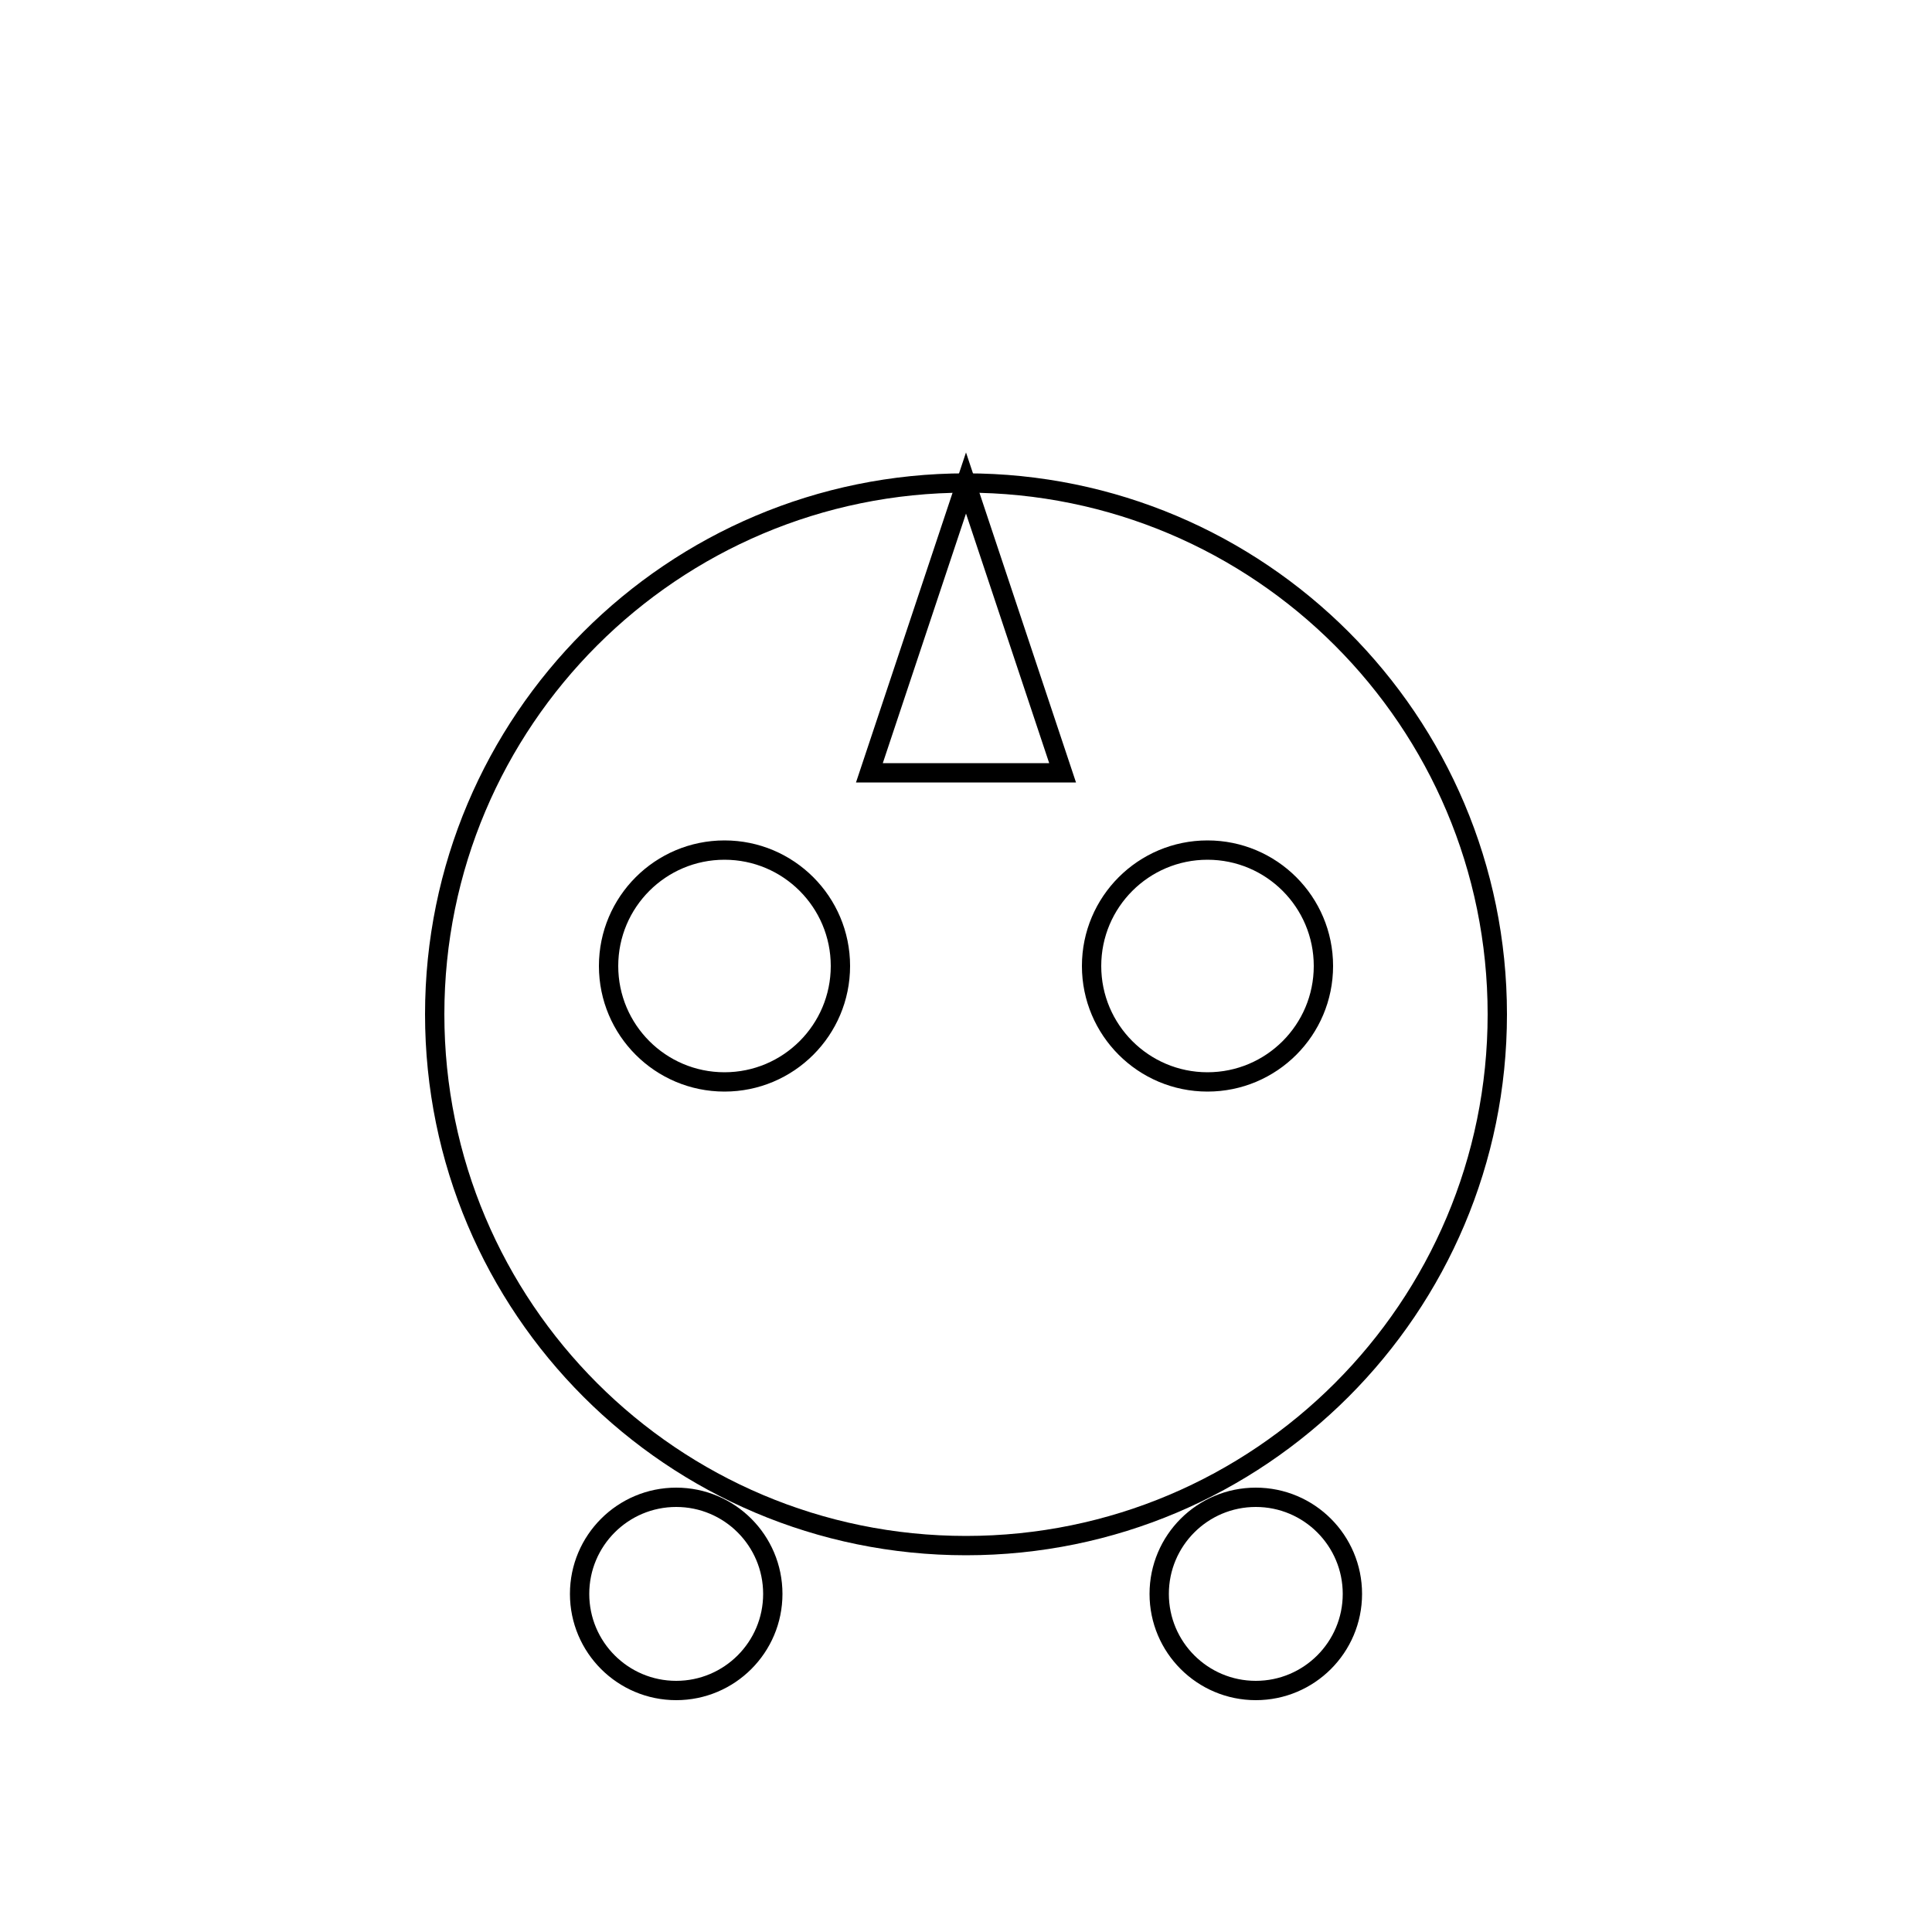
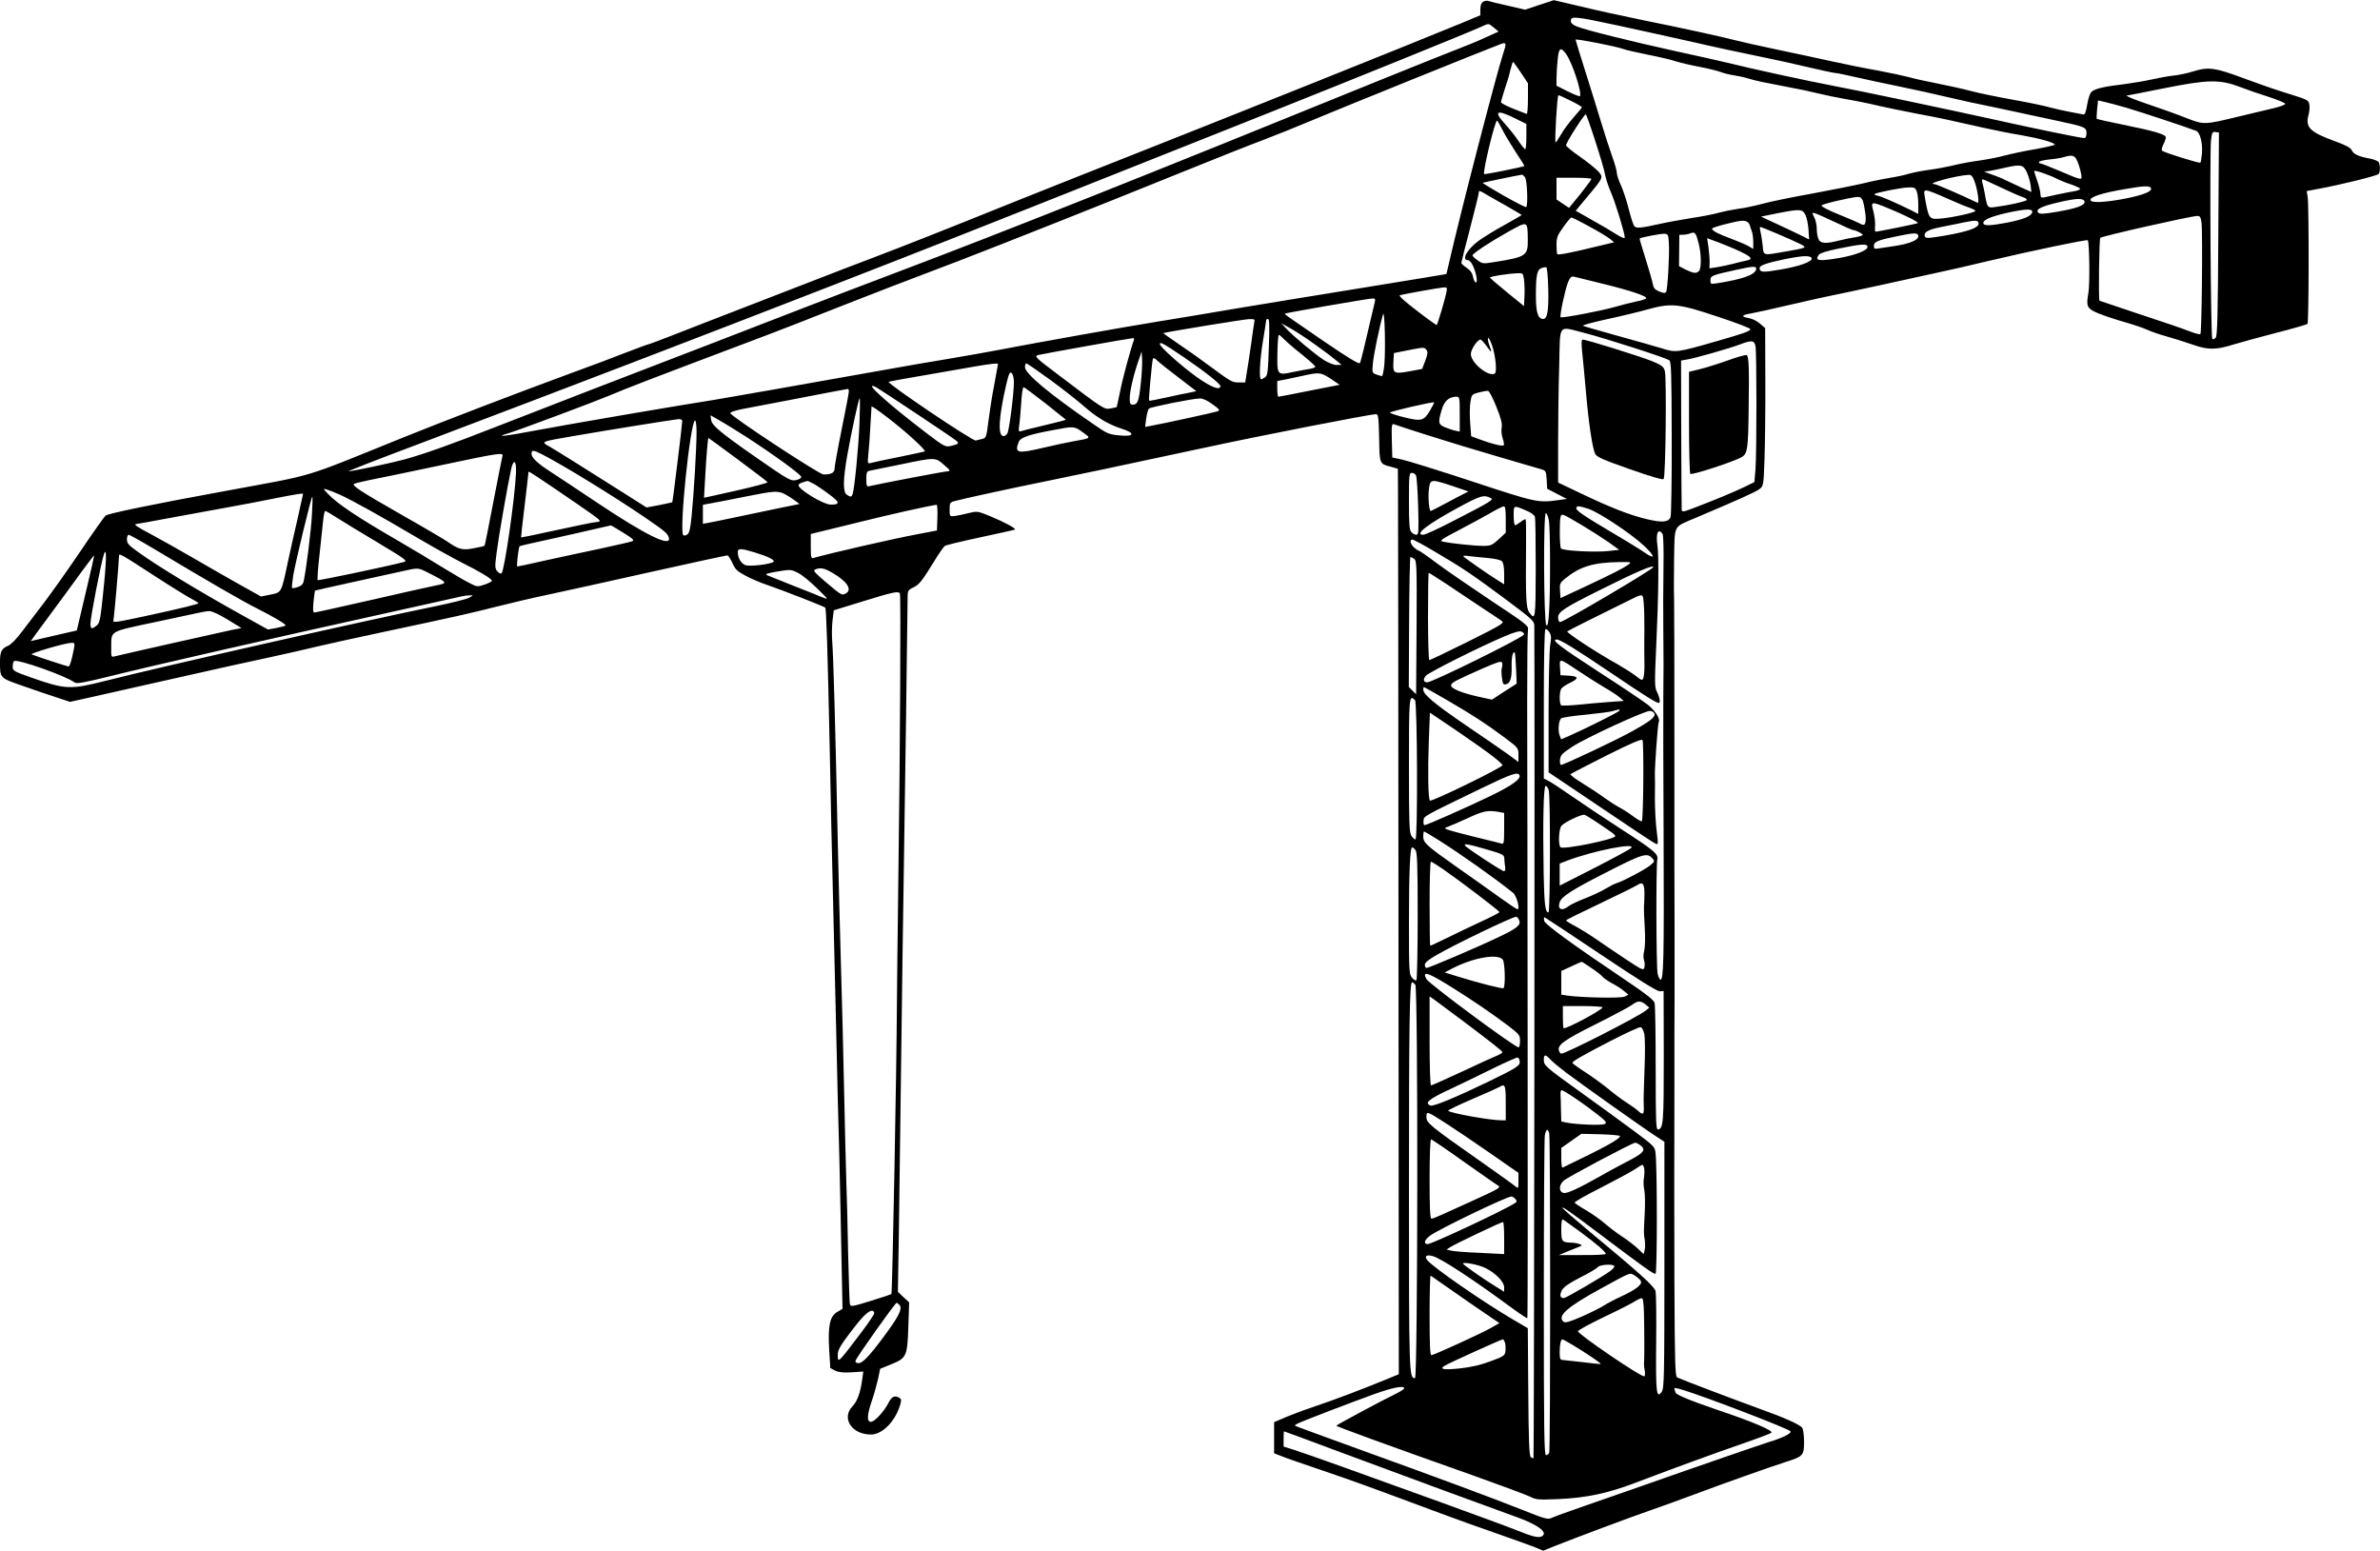
- <svg xmlns="http://www.w3.org/2000/svg" viewBox="0 0 200 200">
-   <circle cx="100" cy="105" r="55" fill="none" stroke="black" stroke-width="2" />
-   <polygon points="100,50 110,80 90,80" fill="none" stroke="black" stroke-width="2" />
-   <circle cx="75" cy="100" r="12" fill="none" stroke="black" stroke-width="2" />
-   <circle cx="125" cy="100" r="12" fill="none" stroke="black" stroke-width="2" />
-   <circle cx="70" cy="165" r="10" fill="none" stroke="black" stroke-width="2" />
-   <circle cx="130" cy="165" r="10" fill="none" stroke="black" stroke-width="2" />
+ <svg xmlns="http://www.w3.org/2000/svg" version="1.0" width="1500pt" height="977pt" viewBox="0 0 1500 977" preserveAspectRatio="xMidYMid meet">
+   <g transform="translate(0,977) scale(0.1,-0.1)" fill="#000000" stroke="none">
+     <path d="M9348 9759 c-12 -7 -18 -22 -18 -48 l0 -37 -112 -47 c-367 -151 -1457 -587 -2103 -842 -220 -87 -551 -218 -735 -292 -444 -179 -680 -272 -880 -348 -91 -34 -264 -101 -385 -148 -121 -47 -332 -129 -470 -182 -137 -53 -318 -123 -401 -156 -83 -32 -154 -59 -158 -59 -4 0 -66 -23 -139 -51 -73 -29 -233 -89 -357 -134 -332 -122 -781 -294 -1049 -402 -658 -266 -532 -228 -1126 -338 -455 -83 -733 -141 -749 -154 -9 -7 -82 -110 -162 -229 -81 -120 -184 -264 -228 -322 -44 -58 -106 -139 -138 -181 -34 -46 -70 -82 -88 -89 -39 -16 -50 -37 -50 -98 0 -107 -4 -103 148 -156 76 -27 172 -59 215 -73 l78 -26 162 36 c89 20 333 75 542 122 209 47 463 104 565 125 102 22 232 52 290 66 58 14 240 54 405 89 497 106 533 114 720 161 99 25 252 61 340 79 88 19 373 81 634 140 260 58 478 105 485 105 6 0 20 -22 32 -48 18 -40 30 -52 83 -80 34 -19 99 -46 144 -61 98 -34 349 -132 358 -140 7 -7 15 -261 29 -921 4 -234 13 -623 19 -865 6 -242 15 -636 21 -875 5 -239 14 -601 20 -805 5 -203 11 -501 14 -662 l6 -291 -34 -20 c-46 -27 -59 -87 -50 -239 l7 -114 30 -16 c23 -11 50 -14 105 -11 l73 5 -7 -51 c-11 -81 -31 -137 -61 -168 -72 -75 -5 -178 116 -178 71 0 151 80 183 183 10 32 9 40 -3 48 -29 18 -49 9 -69 -31 -28 -55 -88 -120 -111 -120 -27 0 -25 43 6 133 14 40 31 102 39 137 l13 64 73 30 c94 38 99 50 105 243 l5 146 -36 33 -35 33 6 368 c3 203 10 708 15 1123 5 415 12 901 15 1080 7 426 25 1712 25 1789 0 60 0 61 38 80 38 19 51 36 151 198 18 28 38 56 45 62 6 6 108 30 225 55 117 25 215 47 218 49 7 7 -67 47 -154 83 -83 34 -83 34 -141 20 -31 -8 -70 -16 -87 -18 -29 -3 -30 -2 -30 41 0 41 2 45 30 53 54 15 386 87 590 128 182 37 416 86 970 205 369 80 1061 215 1097 215 15 0 17 -18 20 -150 3 -167 1 -162 76 -182 l42 -12 1 -146 c1 -80 2 -1363 3 -2852 l2 -2708 -73 -30 c-139 -58 -348 -137 -443 -168 -52 -17 -134 -47 -183 -67 l-87 -37 0 -98 0 -98 43 -17 c23 -10 139 -50 257 -90 201 -68 307 -107 750 -272 96 -36 258 -94 360 -129 102 -36 208 -74 236 -85 l50 -21 80 32 c123 49 467 178 589 220 61 21 191 68 290 105 209 78 459 166 563 200 117 37 122 42 122 128 0 43 -5 80 -12 90 -17 21 -110 63 -273 121 -157 57 -494 185 -515 196 -12 7 -15 90 -17 602 -1 326 -1 604 -1 618 0 14 1 266 1 560 0 294 0 567 1 605 0 39 0 230 0 425 -1 195 -1 373 -1 395 0 22 0 400 0 840 0 440 -1 829 -2 865 -2 36 -1 149 0 252 5 218 -9 193 139 256 271 115 376 162 399 180 25 19 26 21 32 193 3 96 6 319 5 497 l-1 324 -33 29 c-18 16 -49 31 -72 35 -49 8 -44 19 12 28 24 4 138 29 253 56 116 27 237 54 270 60 33 6 170 36 305 65 135 30 299 66 365 80 66 14 203 45 305 70 276 65 621 137 628 131 11 -11 14 -280 4 -333 -15 -84 -9 -97 61 -127 34 -14 108 -39 165 -55 56 -16 121 -38 145 -49 23 -11 78 -30 122 -42 44 -12 118 -36 165 -52 97 -34 145 -34 260 2 36 11 153 43 260 71 107 27 199 54 203 58 9 9 10 745 1 801 l-6 36 69 13 c139 25 378 84 385 95 10 15 10 58 -1 75 -5 7 -30 17 -57 22 -69 13 -100 27 -112 52 -7 16 -37 32 -103 56 -162 59 -191 88 -169 169 6 23 8 52 4 66 -6 27 -8 27 -164 76 -58 18 -170 57 -250 87 -176 66 -221 73 -314 44 -38 -12 -94 -24 -125 -27 -31 -3 -92 -14 -136 -24 -44 -10 -122 -23 -174 -30 -120 -14 -181 -27 -205 -45 -13 -10 -23 -37 -31 -82 -8 -50 -15 -67 -26 -64 -8 2 -45 9 -84 16 -38 7 -95 20 -125 28 -30 9 -134 31 -230 48 -96 17 -218 42 -270 56 -52 14 -149 35 -215 48 -66 13 -145 30 -175 39 -30 8 -117 27 -192 41 -76 13 -209 40 -295 59 -87 19 -244 53 -350 75 -106 22 -220 48 -255 57 -88 23 -335 77 -588 128 -118 24 -292 62 -386 85 l-171 40 -91 -30 -90 -30 -108 25 c-60 13 -116 27 -124 30 -8 3 -23 1 -32 -5z m850 -150 c130 -28 343 -75 472 -104 129 -30 316 -70 415 -90 99 -20 244 -52 322 -71 78 -18 150 -34 160 -34 10 0 68 -12 128 -26 61 -14 187 -41 280 -60 94 -19 224 -48 290 -64 66 -15 136 -31 155 -35 33 -6 206 -43 545 -116 178 -38 185 -41 185 -79 0 -20 -5 -30 -15 -30 -19 0 -305 58 -555 114 -300 66 -863 185 -1030 216 -157 30 -504 105 -665 145 -55 13 -206 47 -335 75 -269 59 -562 132 -614 154 -25 10 -36 21 -36 35 0 31 28 28 298 -30z m-783 -13 l30 -25 -80 -36 c-44 -21 -125 -54 -180 -75 -55 -21 -257 -102 -450 -180 -1540 -626 -2397 -967 -3080 -1225 -209 -79 -486 -185 -615 -235 -129 -50 -368 -142 -530 -205 -498 -191 -1122 -432 -1390 -537 -281 -110 -441 -167 -570 -203 -84 -23 -330 -75 -353 -75 -7 1 202 82 463 180 992 376 1687 642 2575 987 584 227 892 348 1935 763 217 86 600 239 850 338 507 202 1241 499 1310 531 56 25 49 26 85 -3z m817 -135 c16 -6 85 -22 155 -36 71 -14 148 -32 173 -41 25 -8 92 -24 150 -35 57 -11 118 -26 135 -33 17 -7 53 -16 80 -20 28 -4 70 -13 95 -21 49 -15 99 -25 256 -55 56 -10 137 -27 180 -38 44 -11 122 -27 174 -36 52 -9 122 -22 155 -30 59 -15 248 -54 394 -81 41 -8 113 -23 160 -34 47 -11 120 -27 161 -36 41 -9 93 -20 115 -24 22 -5 83 -16 135 -25 103 -18 200 -45 200 -57 0 -4 -55 -17 -122 -29 -68 -11 -154 -30 -193 -40 -38 -11 -108 -24 -155 -31 -47 -6 -119 -19 -160 -29 -41 -10 -113 -24 -160 -30 -47 -6 -105 -18 -130 -25 -25 -8 -76 -19 -115 -25 -38 -6 -115 -21 -170 -35 -55 -13 -201 -42 -325 -65 -123 -22 -265 -51 -315 -65 -49 -13 -115 -27 -145 -30 -30 -4 -86 -15 -125 -25 -38 -11 -119 -26 -180 -35 -60 -10 -146 -25 -190 -35 -123 -28 -152 -30 -165 -15 -6 8 -22 56 -35 108 -13 52 -35 119 -49 149 -14 30 -26 66 -26 79 0 13 -14 62 -31 109 -17 47 -47 141 -68 210 -21 69 -65 212 -99 319 -34 107 -62 197 -62 201 0 8 260 -43 302 -59z m-758 -28 c-42 -126 -276 -1030 -341 -1318 -9 -38 -17 -71 -17 -72 -1 -1 -242 -40 -536 -88 -294 -47 -654 -107 -800 -131 -146 -25 -362 -61 -480 -80 -217 -35 -765 -133 -1005 -179 -71 -14 -211 -38 -310 -55 -99 -16 -319 -54 -490 -85 -409 -73 -926 -164 -995 -175 -194 -30 -885 -148 -1088 -186 -234 -44 -301 -52 -210 -25 64 19 540 197 638 238 128 54 222 90 985 378 77 29 237 91 355 138 118 47 312 122 430 168 118 45 312 119 430 164 273 105 914 359 1407 559 210 85 444 178 520 206 76 29 208 82 293 118 205 86 1116 454 1200 485 34 12 36 5 14 -60z m396 -3 c41 -57 103 -250 87 -266 -3 -3 -37 11 -76 30 l-71 36 0 48 c0 26 3 77 7 115 7 76 19 84 53 37z m-285 -117 l45 -68 0 -98 c0 -54 -4 -97 -8 -95 -5 2 -43 17 -85 33 -42 17 -77 35 -77 41 0 6 11 42 23 80 13 38 30 93 36 122 7 28 15 52 17 52 2 0 24 -30 49 -67z m4530 -90 c44 -17 127 -46 185 -64 58 -19 104 -38 103 -44 -1 -5 -32 -17 -70 -26 -37 -9 -135 -32 -218 -52 -227 -55 -224 -54 -340 -9 -55 22 -165 61 -245 88 -80 27 -136 50 -125 52 11 1 119 23 240 47 271 54 346 55 470 8z m-4215 -88 c39 -19 70 -38 70 -41 0 -3 -23 -31 -51 -62 -28 -32 -65 -81 -81 -110 -17 -29 -32 -51 -34 -50 -7 8 10 298 18 298 5 0 40 -16 78 -35z m3505 -45 c85 -25 382 -123 437 -145 24 -9 41 -78 36 -142 -3 -29 -7 -55 -10 -58 -6 -6 -229 64 -241 75 -5 4 -2 21 7 38 9 17 16 38 16 46 0 19 -66 39 -273 81 -86 17 -159 34 -162 36 -2 3 -1 30 2 60 l6 56 41 -9 c22 -5 86 -22 141 -38z m-3856 -66 l71 -35 0 -80 c0 -43 -3 -79 -7 -79 -5 0 -24 24 -43 52 -19 29 -56 75 -82 104 -78 84 -57 97 61 38z m505 -142 c30 -92 58 -187 62 -212 4 -24 20 -72 34 -105 27 -58 90 -264 90 -291 0 -9 -18 -2 -52 19 -29 19 -99 60 -155 91 l-102 58 74 89 c100 119 100 121 71 156 -14 16 -65 58 -115 93 -50 35 -91 68 -91 74 0 18 114 196 125 196 2 0 29 -75 59 -168z m-585 70 c16 -32 55 -96 85 -142 31 -46 55 -85 53 -86 -6 -6 -249 -55 -253 -51 -11 10 68 337 81 337 3 0 18 -26 34 -58z m4512 -657 c-3 -522 -6 -643 -17 -654 -7 -8 -17 -11 -21 -7 -10 9 -17 1180 -8 1254 6 47 9 53 28 50 l22 -3 -4 -640z m-888 458 c9 -21 19 -55 23 -77 8 -46 13 -46 -143 20 -57 24 -107 44 -113 44 -5 0 -10 4 -10 9 0 5 29 12 65 16 35 3 77 10 92 15 55 16 69 12 86 -27z m-319 -68 c10 -22 21 -59 24 -83 l5 -42 -69 31 c-38 17 -81 37 -97 45 -15 9 -51 23 -80 33 l-52 19 40 6 c22 4 67 13 100 21 91 20 107 17 129 -30z m191 -42 c22 -11 64 -28 93 -37 28 -10 52 -22 52 -26 0 -5 -17 -12 -37 -15 -21 -3 -69 -13 -108 -21 -38 -8 -78 -17 -87 -19 -14 -2 -18 4 -18 23 -1 15 -9 52 -20 82 -11 30 -19 58 -20 62 0 9 93 -23 145 -49z m-3354 10 c14 -16 20 -176 8 -188 -3 -3 -67 30 -142 72 -74 43 -134 79 -133 81 3 2 224 48 247 51 4 1 13 -6 20 -16z m2832 -22 c19 -47 34 -145 21 -139 -100 48 -261 118 -273 118 -60 0 133 53 215 58 17 2 26 -8 37 -37z m-2413 11 c0 -4 -32 -47 -70 -95 l-71 -87 -39 26 -40 27 0 68 0 69 110 0 c61 0 110 -3 110 -8z m2575 -51 c55 -26 117 -54 138 -61 23 -7 35 -16 30 -21 -9 -9 -110 -32 -194 -43 -53 -8 -54 -6 -69 79 -5 28 -12 60 -16 73 -3 12 -3 22 2 22 4 0 53 -22 109 -49z m952 -8 c7 -19 -47 -41 -155 -63 -131 -26 -227 -31 -227 -10 0 20 74 44 215 68 126 22 161 23 167 5z m-1477 -19 c6 -14 10 -52 10 -84 l0 -58 -47 24 c-92 45 -178 83 -206 90 -15 3 -26 8 -23 11 9 9 171 41 214 42 37 1 44 -2 52 -25z m-2592 -88 c56 -32 102 -59 102 -61 0 -2 -50 -30 -110 -64 -61 -33 -134 -79 -163 -100 -74 -56 -108 -121 -63 -121 7 0 20 -15 29 -34 21 -46 32 -106 19 -106 -6 0 -14 15 -18 34 -4 24 -16 42 -40 58 -19 13 -34 27 -34 31 0 5 25 103 55 218 30 115 55 216 55 225 0 14 4 14 33 -3 17 -11 78 -45 135 -77z m2780 45 c59 -26 124 -54 145 -60 20 -7 37 -16 37 -20 0 -10 -144 -42 -216 -48 -73 -7 -77 -3 -98 107 -12 66 -12 70 6 70 10 0 67 -22 126 -49z m-527 -17 c5 -15 12 -53 16 -84 6 -63 -3 -79 -36 -58 -11 6 -70 32 -133 57 -62 25 -111 50 -108 56 5 10 182 51 228 54 16 1 25 -7 33 -25z m1397 -5 c4 -23 -52 -43 -176 -64 -77 -13 -106 -15 -115 -6 -21 21 16 40 123 65 119 28 163 29 168 5z m-1231 -44 c106 -44 187 -85 180 -91 -4 -4 -251 -54 -267 -54 -3 0 -4 17 -2 38 1 20 -3 61 -11 90 -17 64 -16 65 100 17z m-528 -40 c8 -16 17 -58 19 -92 l4 -62 -48 24 c-27 13 -95 46 -152 72 l-103 48 108 22 c138 27 154 26 172 -12z m1429 18 c-5 -25 -50 -44 -153 -65 -115 -22 -155 -23 -155 -2 0 20 55 42 160 65 114 24 152 24 148 2z m-1240 -64 c56 -27 107 -49 112 -49 15 0 60 -23 60 -30 0 -4 -21 -11 -47 -15 -27 -4 -73 -13 -103 -21 -85 -22 -119 -19 -130 12 -6 14 -10 43 -10 65 0 22 -7 54 -16 70 -15 30 -15 31 8 24 13 -4 69 -29 126 -56z m2307 -1 c8 -58 2 -695 -7 -703 -4 -4 -35 4 -70 18 -35 14 -175 62 -313 107 -137 46 -251 84 -253 85 -7 6 -2 389 5 396 11 11 560 135 610 138 18 1 23 -6 28 -41z m-3861 -24 c57 -30 115 -66 131 -78 l28 -23 -109 -26 c-154 -38 -242 -55 -249 -49 -3 3 -5 29 -5 59 0 46 5 60 43 112 23 33 46 60 50 60 5 1 55 -24 111 -55z m1004 24 c6 -7 11 -17 12 -23 1 -5 6 -20 11 -33 5 -13 9 -43 9 -67 l0 -44 -32 19 c-18 10 -67 31 -108 46 -75 27 -120 50 -120 63 0 9 155 49 191 50 15 1 31 -5 37 -11z m1452 -7 c0 -27 -66 -50 -214 -76 -114 -19 -126 -19 -126 3 0 24 31 38 127 56 43 9 98 19 123 25 73 15 90 13 90 -8z m-2841 -103 c1 -100 -11 -108 -215 -140 -67 -11 -72 -10 -102 12 -18 13 -32 27 -32 30 0 12 112 86 225 149 127 70 122 72 124 -51z m1575 38 c56 -24 119 -52 141 -63 46 -24 45 -24 -85 -47 -155 -27 -144 -30 -151 39 -4 33 -10 72 -14 88 -4 15 -4 27 0 27 3 0 52 -20 109 -44z m-499 -57 c18 -66 19 -161 3 -177 -17 -17 -35 -15 -84 9 l-42 22 1 98 1 99 25 1 c14 0 35 4 46 9 27 11 34 2 50 -61z m-187 1 c5 -74 -8 -294 -17 -309 -6 -10 -16 -9 -43 2 -29 12 -37 22 -42 51 -4 21 -25 92 -46 159 -21 67 -38 123 -36 124 7 7 134 31 156 30 23 -2 25 -6 28 -57z m1572 41 c0 -24 -55 -47 -147 -61 -37 -5 -83 -12 -100 -15 -28 -5 -33 -3 -33 15 0 26 23 36 135 59 122 26 145 26 145 2z m-1122 -96 c75 -36 83 -49 35 -58 -16 -3 -53 -12 -83 -20 -30 -8 -75 -17 -100 -21 l-46 -7 1 43 c0 24 -4 66 -8 95 l-8 52 68 -25 c37 -14 101 -40 141 -59z m802 29 c0 -22 -73 -51 -174 -69 -133 -23 -161 -19 -133 19 8 11 52 25 127 40 142 29 180 32 180 10z m-352 -72 c6 -20 -77 -51 -199 -71 -111 -19 -128 -18 -129 11 0 15 48 32 155 54 119 24 166 26 173 6z m-1660 -194 c3 -138 -6 -188 -32 -188 -33 0 -46 41 -46 146 0 128 7 163 34 174 12 5 26 7 31 6 6 -2 11 -59 13 -138z m1310 125 c-7 -35 -83 -62 -245 -88 -41 -6 -43 -6 -43 19 0 28 9 32 160 65 113 25 132 25 128 4z m-1463 -65 c3 -24 5 -71 3 -105 l-3 -62 -107 87 c-59 48 -107 90 -108 93 0 7 116 25 172 27 36 2 37 1 43 -40z m500 -27 c175 -43 278 -78 270 -91 -3 -5 -31 -14 -63 -20 -31 -7 -93 -22 -137 -35 -92 -26 -332 -71 -339 -64 -8 7 29 178 47 222 14 31 20 37 39 33 13 -3 95 -23 183 -45z m-990 -58 c-7 -36 -54 -195 -60 -201 -2 -2 -58 38 -125 90 -69 52 -116 94 -108 97 20 7 250 48 277 50 22 1 23 -2 16 -36z m-450 -55 c-69 -296 -88 -375 -94 -386 -5 -9 -73 32 -237 144 -264 181 -238 163 -233 168 5 5 515 93 547 95 18 1 21 -3 17 -21z m2165 -95 c113 -37 204 -72 202 -78 -4 -13 -42 -26 -212 -75 -254 -73 -258 -73 -347 -45 -43 13 -170 49 -282 80 -112 31 -209 59 -214 62 -6 4 59 21 144 40 85 18 201 46 259 62 154 43 196 39 450 -46z m-2105 -300 c-4 -40 -11 -73 -15 -73 -5 0 -21 5 -36 10 -26 10 -27 12 -21 73 5 55 43 237 64 307 10 33 16 -222 8 -317z m-820 265 c-2 -13 -12 -75 -20 -138 -9 -63 -21 -143 -27 -177 l-10 -63 -40 0 c-43 0 -48 3 -193 110 -49 37 -134 97 -188 133 -54 37 -97 67 -95 68 43 11 514 88 541 88 34 1 37 -1 32 -21z m92 -155 c-5 -154 -8 -179 -23 -190 -10 -7 -21 -13 -26 -13 -14 0 -8 122 12 243 11 65 20 123 20 128 0 5 5 9 12 9 8 0 10 -47 5 -177z m291 16 c54 -38 113 -83 132 -99 l35 -29 -31 -1 c-17 0 -51 13 -80 31 -56 36 -194 151 -239 200 l-30 32 58 -32 c32 -18 102 -63 155 -102z m1705 71 c124 -32 502 -153 527 -170 13 -8 15 -74 16 -487 1 -263 -3 -488 -7 -500 -12 -34 -51 -38 -148 -15 -108 25 -232 74 -418 163 l-143 68 0 253 c0 139 3 358 7 486 7 272 -13 247 166 202z m-1902 -36 c13 -14 63 -58 112 -96 48 -39 87 -74 87 -79 0 -4 -17 -11 -37 -14 -21 -3 -69 -12 -107 -20 -96 -21 -98 -19 -95 122 1 62 5 113 9 113 4 0 17 -12 31 -26z m-946 -11 c-18 -48 -70 -239 -86 -322 -11 -52 -20 -96 -22 -97 -1 -1 -18 -4 -38 -8 -40 -7 -40 -7 -325 209 -155 117 -157 120 -129 128 27 7 561 103 594 106 9 1 11 -5 6 -16z m2259 -30 c22 -64 32 -168 17 -177 -39 -24 -151 68 -151 123 0 29 42 91 61 91 5 0 22 -19 39 -42 34 -47 35 -46 15 11 -8 22 -10 41 -5 41 4 0 15 -21 24 -47z m1660 -4 c8 -41 8 -670 0 -776 l-7 -81 -63 -31 c-64 -31 -202 -88 -326 -135 -61 -23 -68 -23 -69 -8 -1 9 -2 225 -3 479 l-1 461 40 7 c50 8 263 69 330 94 75 29 91 27 99 -10z m-3606 -68 c139 -95 237 -172 234 -186 -5 -26 -58 -5 -144 55 -94 66 -238 194 -238 212 0 16 24 3 148 -81z m1532 44 c10 -12 9 -25 -7 -68 l-20 -52 -75 -14 c-103 -19 -110 -15 -106 56 l3 58 85 17 c109 21 105 21 120 3z m-1800 -210 c-12 -114 -20 -135 -51 -135 -15 0 -19 7 -19 38 0 45 23 145 53 232 l22 65 3 -45 c2 -25 -1 -94 -8 -155z m243 32 l107 -82 -42 -9 c-24 -4 -90 -18 -148 -31 -58 -13 -106 -22 -108 -20 -4 3 18 243 24 263 3 9 12 5 31 -13 16 -15 76 -63 136 -108z m-1143 89 c0 -2 -11 -61 -24 -132 -14 -71 -30 -175 -37 -232 -12 -97 -14 -103 -39 -108 -14 -3 -32 -8 -40 -10 -20 -5 -567 364 -549 370 8 3 106 21 219 40 113 20 255 44 315 55 111 19 155 24 155 17z m327 -98 c78 -57 176 -134 218 -171 76 -67 152 -112 230 -137 91 -29 87 -53 -7 -44 -69 6 -79 10 -168 72 -276 189 -430 318 -430 358 0 13 4 24 8 24 5 0 72 -46 149 -102z m-227 -17 c0 -72 -29 -300 -41 -322 -6 -11 -18 -19 -27 -17 -34 6 -27 121 19 321 17 73 23 86 35 76 8 -7 14 -30 14 -58z m1997 22 l56 -38 -189 -37 c-104 -21 -192 -38 -196 -38 -5 0 -8 22 -8 49 l0 50 53 10 c28 6 81 17 117 25 96 21 105 19 167 -21z m-2864 -54 c24 -13 470 -309 501 -334 24 -18 19 -24 -30 -35 -37 -8 -41 -6 -163 87 -245 187 -402 330 -308 282z m1065 -100 c70 -56 128 -103 130 -104 2 -1 -59 -17 -135 -35 -76 -18 -144 -35 -152 -38 -10 -4 -12 4 -8 34 4 21 9 85 13 142 3 56 10 102 15 102 5 0 66 -46 137 -101z m-1238 75 c0 -9 -20 -116 -45 -238 -25 -123 -45 -235 -45 -248 0 -27 -20 -38 -70 -38 -26 0 -580 364 -587 386 -2 7 29 17 79 27 46 9 166 32 268 51 102 20 230 44 285 55 55 10 103 19 108 20 4 0 7 -6 7 -15z m4081 -98 c30 -74 38 -107 33 -132 -3 -18 0 -48 7 -68 7 -19 10 -38 6 -42 -8 -8 -77 9 -151 37 l-54 20 -6 82 c-4 45 -3 105 1 132 8 49 9 50 53 62 25 6 51 11 58 10 8 -1 32 -47 53 -101z m-231 -46 l0 -110 -27 6 c-16 3 -45 13 -65 21 -43 18 -46 29 -22 109 16 57 45 83 92 84 21 0 22 -2 22 -110z m-3783 -57 c-6 -150 -31 -408 -43 -445 -6 -21 -14 -22 -38 -5 -24 18 -23 94 4 248 27 152 72 359 78 359 3 0 2 -71 -1 -157z m2224 120 c45 -32 49 -38 33 -45 -17 -6 -334 -76 -423 -92 l-34 -6 7 52 c4 29 12 58 17 63 10 10 272 63 321 64 17 1 48 -13 79 -36z m1373 -38 c-39 -67 -55 -72 -163 -45 -50 12 -91 26 -91 30 0 7 271 70 278 64 2 -1 -9 -23 -24 -49z m-3414 -51 c111 -85 241 -204 228 -209 -7 -2 -80 -18 -163 -35 -82 -16 -161 -33 -174 -37 -24 -6 -24 -6 -18 58 4 35 10 117 13 182 l7 117 26 -16 c14 -10 51 -36 81 -60z m-892 -120 c175 -114 342 -235 342 -250 0 -7 -14 -15 -30 -19 -36 -8 -47 -2 -260 146 -221 154 -274 199 -278 233 l-4 29 56 -32 c31 -17 109 -66 174 -107z m-408 104 c0 -21 -60 -511 -63 -513 -1 -1 -38 -9 -82 -18 l-80 -15 -120 76 c-274 174 -452 285 -487 305 -63 35 -68 32 157 71 214 37 626 103 653 105 12 0 22 -5 22 -11z m90 -73 c0 -96 -17 -388 -31 -525 -7 -75 -14 -108 -26 -117 -9 -7 -20 -10 -26 -6 -29 18 44 723 74 723 5 0 9 -34 9 -75z m4615 -20 c110 -35 310 -96 445 -135 135 -39 256 -75 270 -79 22 -7 25 -14 28 -64 l3 -57 62 -32 62 -32 -50 -7 c-131 -19 -143 -16 -546 117 -210 69 -409 131 -443 138 l-61 13 -3 108 c-2 99 -1 107 15 101 9 -4 108 -36 218 -71z m-2181 21 c54 -38 55 -37 -54 -56 -36 -6 -124 -25 -196 -42 -161 -38 -181 -34 -154 36 11 29 62 47 219 76 131 25 131 25 185 -14z m-2173 -172 c101 -75 185 -139 187 -143 1 -4 -88 -28 -199 -53 l-202 -45 7 121 c7 132 17 256 21 256 1 0 85 -61 186 -136z m-1233 32 c123 -62 460 -269 647 -397 128 -88 141 -99 150 -126 19 -66 -143 13 -454 221 -124 83 -256 170 -291 193 -83 53 -120 89 -120 113 0 26 11 25 68 -4z m-252 -13 c-3 -10 -28 -139 -57 -288 -28 -148 -53 -272 -55 -274 -2 -2 -33 -10 -68 -16 -72 -14 -94 -8 -168 43 -24 16 -144 87 -268 157 -275 157 -336 196 -318 206 7 4 51 14 98 24 47 9 231 47 410 85 421 89 435 91 426 63z m2784 -53 c40 -34 42 -39 22 -40 -17 0 -412 -75 -494 -94 -15 -4 -18 3 -18 45 0 42 3 49 23 53 12 2 99 20 192 39 221 46 220 46 275 -3z m-2698 -51 c-7 -159 -72 -612 -91 -632 -4 -4 -16 1 -26 12 -16 19 -17 28 -5 118 11 90 66 408 91 525 16 71 35 57 31 -23z m228 -87 c240 -163 300 -205 300 -214 0 -4 -10 -8 -22 -8 -13 0 -124 -23 -248 -50 -123 -27 -225 -48 -226 -47 -1 1 9 90 22 197 13 107 24 201 24 208 0 16 -8 20 150 -86z m5445 71 c4 -10 10 -98 13 -195 4 -156 3 -178 -11 -178 -9 0 -23 7 -31 16 -13 13 -16 45 -16 195 0 169 1 179 19 179 10 0 22 -8 26 -17z m-3802 -49 c18 -9 63 -39 100 -67 71 -52 74 -67 13 -67 -47 0 -211 100 -203 124 2 6 14 13 28 17 13 4 25 7 27 8 2 1 17 -6 35 -15z m4032 -17 l100 -34 -35 -18 c-19 -10 -72 -37 -116 -61 -45 -24 -84 -44 -87 -44 -10 0 -18 90 -11 139 8 63 13 63 149 18z m-7016 -53 c76 -34 263 -138 481 -267 102 -60 234 -134 294 -164 116 -58 186 -101 186 -113 0 -5 -21 -15 -46 -24 -45 -15 -47 -15 -97 11 -29 14 -108 61 -177 103 -69 43 -186 113 -260 156 -267 154 -397 241 -455 304 -30 32 -30 32 -5 25 14 -4 49 -18 79 -31z m2811 0 c14 -7 39 -23 57 -36 l32 -24 -157 -32 c-86 -18 -206 -43 -267 -56 -60 -13 -127 -26 -147 -30 l-38 -7 0 60 0 60 38 7 c20 3 123 23 227 44 190 38 208 39 255 14z m-3040 3 c0 -2 -16 -73 -35 -158 -20 -85 -47 -207 -61 -272 -41 -194 -39 -190 -109 -204 l-60 -12 -145 81 c-80 45 -212 121 -295 169 -82 48 -199 113 -260 146 -87 46 -105 59 -85 61 14 2 106 18 205 37 99 18 259 48 355 65 96 17 238 44 315 60 137 27 175 33 175 27z m7488 -27 c17 -9 -11 -26 -235 -141 -94 -49 -181 -89 -193 -89 -59 0 26 66 222 172 142 77 161 82 206 58z m-7432 -102 c-5 -100 -36 -348 -52 -420 -3 -18 -15 -30 -36 -37 -17 -6 -34 -9 -37 -6 -3 3 1 38 7 78 15 89 114 497 120 497 3 0 2 -51 -2 -112z m3942 -20 l-3 -81 -120 -23 c-147 -27 -566 -123 -657 -150 -16 -5 -18 3 -18 73 l0 78 278 68 c220 55 453 107 515 116 4 0 7 -36 5 -81z m3582 -12 l0 -83 -45 -42 c-41 -37 -49 -41 -98 -41 -52 0 -196 15 -251 26 -26 6 -16 13 100 74 71 37 161 86 199 108 39 23 76 41 83 41 9 1 12 -22 12 -83z m137 53 c22 -9 44 -26 47 -36 3 -10 5 -157 5 -326 -1 -321 -2 -329 -41 -276 -20 27 -23 94 -20 428 1 85 0 157 -3 159 -2 2 -16 -5 -31 -17 -15 -11 -31 -21 -35 -21 -5 0 -9 27 -9 61 0 68 -3 67 87 28z m380 16 c63 -19 267 -153 353 -233 71 -65 75 -93 7 -45 -23 16 -118 75 -212 130 -186 110 -228 140 -220 154 8 12 13 12 72 -6z m-7891 -53 c32 -21 149 -92 258 -157 187 -112 197 -120 170 -127 -108 -28 -537 -118 -542 -114 -3 3 2 77 12 163 9 87 19 184 23 216 3 31 9 57 13 57 4 0 33 -17 66 -38z m7646 -23 c9 -58 10 -447 1 -572 -4 -71 -9 -95 -17 -87 -17 17 -20 713 -3 707 6 -2 15 -24 19 -48z m209 -29 c57 -34 133 -83 169 -108 l65 -47 -65 -7 c-85 -10 -293 1 -302 16 -9 14 -10 178 -2 201 8 20 8 20 135 -55z m-6043 -47 c63 -39 72 -48 56 -54 -10 -4 -98 -24 -194 -45 -96 -20 -253 -54 -349 -75 -96 -22 -177 -39 -181 -39 -6 0 8 121 15 128 2 2 83 21 181 42 99 22 226 50 284 64 58 13 107 25 109 25 2 1 38 -20 79 -46z m6549 -5 c7 -8 9 -95 7 -228 -2 -118 -2 -285 -1 -370 2 -184 2 -272 0 -440 -1 -69 0 -469 2 -890 3 -750 0 -886 -20 -884 -5 1 -14 19 -18 40 -9 45 -10 675 -2 716 8 36 -15 56 -235 198 -102 66 -237 156 -300 200 -63 44 -130 88 -147 97 l-33 17 0 467 c0 287 4 470 10 474 5 3 16 -5 24 -18 13 -19 14 -34 6 -82 -5 -33 -10 -227 -10 -431 l0 -371 311 -209 c379 -255 369 -248 376 -241 3 4 0 41 -6 84 -6 43 -11 134 -11 203 1 69 1 134 0 145 -2 41 18 324 24 334 12 19 -19 69 -66 108 -26 21 -169 117 -318 213 -240 156 -298 200 -258 200 21 0 122 -62 348 -215 204 -138 279 -185 295 -185 11 0 5 38 -12 70 -15 30 -15 56 -5 279 15 321 18 572 8 643 -11 76 3 111 31 76z m-9498 -102 c317 -190 555 -328 644 -372 100 -50 177 -96 177 -105 0 -3 -25 -10 -56 -16 l-55 -10 -157 87 c-272 151 -537 311 -664 403 -57 41 -68 53 -68 78 0 16 5 29 11 29 6 0 81 -42 168 -94z m8065 -13 c168 -98 242 -148 454 -306 159 -119 172 -131 172 -160 4 -373 -1 -5241 -5 -5245 -3 -3 -11 0 -18 7 -9 9 -13 111 -15 411 l-3 400 -97 57 c-181 106 -491 320 -535 370 -22 26 -8 38 31 28 51 -13 252 -144 500 -327 52 -38 96 -67 98 -65 3 2 3 782 2 1733 -1 951 -2 1920 -3 2154 0 234 2 437 5 451 5 25 -9 36 -225 179 -126 84 -281 190 -343 236 -61 46 -116 84 -120 84 -5 0 -18 9 -30 20 -24 22 -29 50 -10 50 6 0 70 -34 142 -77z m-4288 -4 c82 -25 127 -47 120 -58 -10 -16 -151 -33 -179 -22 -27 11 -47 45 -47 82 0 25 20 24 106 -2z m-4091 -91 c-3 -51 -13 -151 -21 -223 -12 -110 -17 -133 -35 -147 -30 -25 -39 -22 -39 11 0 41 65 375 85 439 12 36 16 1 10 -80z m312 -59 c100 -65 202 -128 227 -141 25 -13 46 -26 46 -29 0 -6 -88 -28 -327 -80 -201 -43 -214 -45 -208 -26 4 11 35 369 35 403 0 20 8 15 227 -127z m-437 -105 l-56 -237 -144 -33 c-80 -19 -145 -34 -146 -34 -1 0 53 74 120 164 66 90 156 211 198 270 43 58 79 106 81 106 2 0 -22 -106 -53 -236z m8833 220 c47 -4 84 -12 93 -21 9 -10 14 -36 14 -80 l0 -65 -37 23 c-50 30 -205 138 -218 151 -7 7 3 8 30 4 22 -3 75 -8 118 -12z m-460 -6 c16 -12 17 -47 15 -433 l-3 -420 -23 23 -23 23 2 410 c1 225 5 409 8 409 4 0 15 -6 24 -12z m1352 -34 c-29 -23 -101 -59 -275 -141 l-155 -72 -3 47 c-3 42 0 49 30 74 95 78 179 104 348 106 70 1 74 0 55 -14z m155 -18 c0 -13 -565 -346 -587 -346 -8 0 -13 12 -13 29 0 35 37 60 260 171 234 117 340 163 340 146z m-7712 -40 c114 -58 115 -61 41 -75 -35 -7 -220 -48 -410 -92 -190 -43 -351 -79 -358 -79 -8 0 -10 18 -5 68 4 37 8 68 9 70 1 1 103 24 226 51 123 27 265 58 314 69 117 26 106 27 183 -12z m2537 5 c94 -54 129 -108 85 -131 -25 -13 -25 -13 -128 74 -68 58 -80 72 -65 77 33 14 58 9 108 -20z m-214 -2 c23 -11 75 -54 117 -95 75 -73 76 -74 37 -59 -22 9 -105 43 -185 74 -80 32 -154 62 -165 66 -15 7 -3 11 50 21 98 17 101 16 146 -7z m4082 -67 c56 -38 154 -103 217 -145 63 -41 124 -82 135 -90 18 -13 2 -23 -214 -131 -129 -64 -238 -116 -243 -116 -4 0 -8 124 -8 275 0 151 2 275 5 275 3 0 51 -31 108 -68z m-3441 -64 c6 -19 1 -996 -10 -1783 -5 -385 -9 -738 -9 -785 -2 -423 -29 -1839 -35 -1845 -2 -2 -61 -22 -130 -43 -124 -38 -127 -38 -132 -18 -2 12 -7 161 -11 331 -3 171 -8 366 -11 435 -2 69 -9 328 -14 575 -5 248 -14 605 -20 795 -6 190 -15 561 -21 825 -13 635 -27 1135 -34 1215 -3 36 -2 94 2 130 l8 64 185 57 c197 61 225 66 232 47z m4691 -136 c1 -59 1 -134 0 -167 0 -33 0 -94 1 -135 1 -41 -2 -83 -7 -93 -6 -17 -10 -16 -48 14 -22 17 -74 50 -114 73 -127 70 -325 200 -317 207 6 6 186 96 412 207 44 22 57 25 63 14 5 -8 9 -62 10 -120z m-7407 111 c-17 -9 -113 -33 -215 -54 -433 -88 -1750 -386 -2074 -469 -225 -57 -254 -56 -475 22 -107 38 -112 41 -112 68 0 16 4 31 9 34 23 14 325 -93 382 -135 12 -9 59 -1 220 39 273 68 1022 239 1779 406 234 52 434 96 445 99 11 3 31 5 45 5 25 1 25 1 -4 -15z m-1522 -137 l88 -54 -58 -11 c-53 -11 -698 -156 -745 -168 -17 -5 -19 0 -18 53 2 113 -21 100 283 165 320 69 305 66 336 68 15 0 62 -21 114 -53z m8170 -96 c-33 -32 -578 -300 -609 -300 -24 0 -28 20 -8 42 20 22 344 184 493 247 73 31 99 37 113 29 11 -5 15 -14 11 -18z m-9138 -87 c-12 -65 -26 -113 -34 -113 -8 0 -201 63 -232 76 -15 6 206 71 249 73 22 1 23 -2 17 -36z m9089 -126 l4 -95 -78 -50 -78 -51 -87 19 c-111 25 -178 54 -170 74 6 17 33 30 202 105 90 39 114 47 119 35 3 -8 2 -21 -1 -30 -4 -9 -4 -38 0 -64 5 -41 9 -47 26 -42 27 7 37 39 35 114 -1 57 8 97 20 85 2 -3 6 -48 8 -100z m393 -15 c48 -32 120 -78 159 -101 40 -23 85 -52 100 -65 l27 -23 -95 -7 c-52 -4 -138 -11 -192 -17 -53 -5 -102 -7 -107 -4 -13 8 -13 85 0 105 5 8 28 24 51 35 62 29 61 43 -3 47 l-53 3 -3 49 c-4 59 -5 59 116 -22z m-821 -188 c167 -98 230 -139 356 -232 87 -65 87 -66 87 -110 l0 -44 -62 46 c-35 25 -156 109 -270 186 -199 136 -268 194 -268 225 0 8 2 15 5 15 2 0 71 -39 152 -86z m-209 4 c15 -15 18 -878 3 -878 -6 0 -17 10 -25 22 -14 19 -16 79 -16 445 0 436 1 448 38 411z m1288 -67 c-6 -9 -209 -111 -309 -155 l-58 -25 -10 27 c-11 29 -6 89 10 105 5 5 74 16 153 23 79 8 157 18 173 23 40 12 47 13 41 2z m221 -18 c8 -21 -26 -48 -142 -112 -96 -54 -429 -211 -446 -211 -6 0 -9 15 -7 33 3 28 13 39 77 81 79 53 452 225 489 226 12 0 25 -7 29 -17z m-1015 -272 c32 -25 58 -49 58 -53 0 -14 -448 -233 -458 -223 -11 11 -14 184 -7 370 l7 184 172 -116 c94 -64 197 -137 228 -162z m945 -154 c-1 -135 -5 -248 -9 -252 -3 -3 -27 10 -54 30 -26 20 -65 45 -86 56 -22 11 -65 39 -97 62 -31 23 -93 64 -139 92 -45 27 -78 53 -74 57 4 3 106 56 227 117 160 80 222 106 227 97 4 -7 6 -123 5 -259z m-780 36 c8 -23 -50 -64 -181 -128 -143 -69 -404 -185 -418 -185 -5 0 -8 12 -6 28 3 30 -12 22 358 201 198 96 239 110 247 84z m184 -94 c11 -39 10 -769 -2 -769 -20 0 -26 51 -30 240 -6 336 -1 562 13 558 7 -3 16 -15 19 -29z m-318 -135 l37 -7 0 -99 c0 -90 -2 -99 -17 -94 -10 3 -56 15 -103 26 -47 11 -125 31 -175 44 -87 24 -89 25 -60 36 17 6 73 30 125 54 96 45 125 51 193 40z m614 -61 c110 -74 123 -83 123 -92 0 -20 -328 -87 -345 -70 -15 15 -11 114 6 135 18 22 130 76 146 69 7 -2 38 -21 70 -42z m-995 -114 c144 -91 354 -239 475 -336 22 -18 44 -103 27 -103 -5 0 -56 34 -114 76 -58 42 -177 126 -264 187 -197 139 -216 156 -216 196 0 17 2 31 5 31 3 0 42 -23 87 -51z m305 -61 c105 -30 113 -35 114 -58 0 -14 3 -37 5 -52 3 -18 0 -28 -7 -28 -14 0 -236 146 -245 161 -9 15 15 11 133 -23z m914 9 c-6 -8 -110 -64 -231 -126 l-220 -112 0 70 0 69 43 17 c165 63 438 117 408 82z m-1360 -14 c11 -13 14 -91 14 -414 0 -218 -4 -401 -8 -406 -5 -4 -17 3 -28 16 -18 22 -19 43 -19 346 0 322 7 475 20 475 4 0 14 -7 21 -17z m1493 -52 c16 -18 15 -20 -12 -43 -32 -27 -172 -101 -212 -113 -14 -4 -45 -20 -70 -35 -25 -16 -82 -42 -127 -60 -45 -17 -93 -40 -106 -50 -44 -35 -74 -20 -56 27 13 34 78 76 274 176 250 128 275 136 309 98z m-1318 -69 c111 -77 354 -262 354 -270 0 -4 -53 -31 -118 -61 -64 -30 -161 -76 -215 -103 -54 -26 -100 -48 -103 -48 -2 0 -4 119 -4 265 0 146 4 265 8 265 5 0 40 -22 78 -48z m1268 -160 c0 -31 -2 -66 -3 -77 -1 -11 1 -69 5 -130 4 -64 2 -125 -3 -145 -6 -21 -7 -45 -2 -59 5 -12 6 -33 3 -46 -5 -22 -10 -21 -117 50 -62 41 -143 96 -182 123 -38 27 -98 64 -132 83 -35 18 -63 36 -63 39 0 3 95 50 211 105 116 55 223 108 237 117 36 24 47 10 46 -60z m-788 -165 c9 -28 -19 -50 -141 -107 -132 -63 -431 -190 -444 -190 -6 0 -11 9 -11 20 0 13 22 32 73 61 112 66 490 247 504 242 7 -3 15 -14 19 -26z m513 -212 c240 -161 357 -234 373 -232 l23 2 1 -413 c0 -417 -3 -453 -36 -460 -13 -2 -15 49 -15 385 0 214 -3 399 -7 413 -5 18 -52 55 -160 128 -363 244 -533 368 -536 390 -2 12 -1 22 2 22 2 0 162 -106 355 -235z m-618 -32 c14 -16 18 -167 5 -180 -6 -6 -159 33 -291 74 l-80 25 50 26 c133 68 284 94 316 55z m557 -52 c32 -21 64 -46 72 -56 7 -9 34 -27 59 -41 25 -13 59 -34 75 -48 l29 -24 -23 -12 c-21 -12 -268 -7 -362 6 l-38 6 0 74 0 75 63 29 c34 16 63 29 65 29 2 1 29 -17 60 -38z m-871 -127 c132 -83 243 -159 346 -236 73 -56 77 -61 77 -98 0 -22 -4 -40 -9 -40 -25 0 -565 401 -581 430 -30 56 9 43 167 -56z m-237 21 c18 -21 16 -2480 -2 -2480 -37 0 -38 19 -38 1175 0 1072 4 1320 20 1320 4 0 13 -7 20 -15z m295 -225 c178 -134 254 -193 254 -201 1 -4 -14 -12 -31 -20 -18 -7 -118 -52 -221 -101 -104 -48 -193 -88 -198 -88 -5 0 -9 119 -9 281 l0 280 33 -23 c17 -12 95 -70 172 -128z m1156 100 l24 -20 -25 -20 c-51 -40 -502 -270 -530 -270 -4 0 -11 8 -14 17 -14 36 29 68 230 168 110 55 213 110 229 122 37 28 56 28 86 3z m-271 -18 c0 -15 -217 -132 -245 -132 -3 0 -5 32 -5 70 l0 70 125 0 c69 0 125 -4 125 -8z m263 -167 c5 -22 6 -116 2 -210 -6 -180 -7 -188 -5 -249 2 -49 -5 -54 -33 -29 -12 12 -47 37 -77 56 -30 19 -82 58 -115 86 -33 27 -97 74 -142 103 -45 29 -82 56 -83 60 0 10 60 45 244 140 94 48 178 87 186 85 8 -1 18 -20 23 -42z m-592 -161 c13 -15 58 -52 99 -83 91 -69 490 -352 566 -401 l54 -35 0 -775 c0 -698 -2 -778 -16 -799 -34 -49 -39 -13 -36 303 2 167 0 315 -4 330 -7 29 -104 117 -411 371 -99 83 -179 152 -177 154 5 6 46 -22 233 -163 277 -209 344 -257 355 -253 11 4 11 675 0 762 -4 38 -11 45 -132 135 -70 52 -217 159 -327 238 -237 170 -245 177 -245 214 0 35 10 35 41 2z m-193 -12 c4 -27 -17 -41 -203 -131 -197 -95 -341 -155 -359 -148 -41 16 -13 40 127 105 78 37 203 97 277 134 74 36 140 65 145 64 6 -1 11 -12 13 -24z m-88 -262 l0 -110 -27 0 c-76 1 -316 44 -336 60 -4 3 64 36 150 73 87 37 165 72 173 77 36 23 40 13 40 -100z m439 28 c42 -28 105 -74 139 -101 55 -43 61 -52 46 -60 -17 -10 -179 -4 -243 9 l-31 7 -2 71 c0 39 -2 83 -3 99 -1 15 2 27 8 27 5 0 44 -23 86 -52z m-811 -160 c53 -34 177 -118 275 -186 l177 -123 0 -51 c0 -48 -1 -50 -18 -35 -10 9 -113 83 -230 165 -311 218 -332 236 -332 273 0 39 2 38 128 -43z m646 -60 c8 -30 8 -1992 0 -2012 -3 -9 -12 -16 -20 -16 -12 0 -14 150 -14 988 0 543 3 1004 6 1025 7 42 19 48 28 15z m446 -17 c0 -19 -93 -70 -362 -199 -5 -2 -8 25 -8 60 l0 64 64 45 63 44 122 -3 c66 -2 121 -7 121 -11z m-984 -162 c110 -77 206 -145 214 -149 22 -13 12 -19 -155 -95 -82 -37 -173 -79 -201 -91 -28 -13 -56 -24 -62 -24 -9 0 -12 68 -12 250 0 138 4 250 9 250 5 0 98 -63 207 -141z m1115 102 c35 -29 18 -48 -92 -104 -52 -27 -128 -68 -169 -92 -127 -72 -201 -106 -223 -103 -33 5 -34 48 -3 77 24 22 429 237 452 240 7 0 22 -8 35 -18z m22 -146 c2 -14 1 -40 -2 -58 -4 -18 -3 -51 2 -75 5 -24 6 -89 3 -145 -7 -136 -7 -127 0 -169 3 -21 3 -50 0 -64 l-7 -27 -37 35 c-20 19 -66 55 -102 78 -36 24 -83 60 -106 80 -22 20 -72 56 -112 80 -40 23 -75 46 -78 51 -2 5 71 47 163 93 92 47 188 99 213 115 25 17 48 31 51 31 4 0 9 -11 12 -25z m-812 -191 c10 -13 10 -17 -2 -25 -60 -41 -525 -259 -551 -259 -28 0 -21 27 15 53 53 40 483 247 513 247 6 0 17 -7 25 -16z m409 -207 c99 -73 160 -125 160 -139 0 -4 -66 -8 -147 -7 l-148 0 50 21 c28 11 61 25 75 30 24 10 24 11 5 18 -11 5 -34 9 -52 9 -59 2 -63 7 -63 83 0 53 3 67 13 62 6 -4 55 -39 107 -77z m-480 -38 l0 -102 -155 8 c-85 3 -167 10 -181 14 l-27 7 25 16 c28 18 318 157 331 157 4 1 7 -45 7 -100z m-118 -190 c64 -31 118 -87 118 -121 l0 -28 -52 32 c-73 44 -208 139 -208 145 0 13 101 -7 142 -28z m812 13 c3 -5 -8 -18 -23 -30 -54 -40 -281 -172 -295 -172 -24 0 -28 17 -12 49 11 21 43 43 114 80 55 27 105 57 112 66 13 16 95 21 104 7z m167 -94 c12 -22 -30 -55 -126 -99 -39 -18 -86 -43 -106 -56 -20 -13 -82 -44 -138 -69 -81 -35 -106 -42 -117 -33 -42 35 22 92 234 208 198 108 182 102 215 83 16 -10 33 -25 38 -34z m-1288 8 c18 -13 114 -80 214 -149 l183 -125 -53 -30 c-65 -37 -361 -172 -376 -172 -8 0 -11 71 -11 250 0 138 3 250 6 250 3 0 20 -11 37 -24z m1308 -206 c3 -125 3 -283 1 -310 -2 -14 0 -39 4 -56 3 -18 2 -34 -3 -37 -15 -9 -418 265 -418 284 0 6 74 46 165 90 91 43 181 89 200 102 22 14 38 19 42 13 4 -6 8 -44 9 -86z m-4691 45 c17 -20 -2 -63 -72 -160 -105 -145 -159 -205 -185 -205 -17 0 -23 5 -21 15 4 19 250 365 259 365 4 0 12 -7 19 -15z m-160 -50 c0 -8 -37 -63 -82 -122 -149 -197 -148 -196 -148 -139 0 27 16 56 75 134 75 100 116 142 141 142 8 0 14 -7 14 -15z m3976 -189 c3 -13 4 -36 2 -52 -3 -26 -11 -32 -93 -62 -63 -24 -121 -37 -192 -45 -103 -11 -134 -6 -99 16 25 16 359 167 368 167 4 0 10 -11 14 -24z m428 -13 c85 -51 178 -114 174 -118 -2 -2 -52 3 -113 11 -60 7 -118 13 -127 14 -15 0 -18 9 -18 49 0 48 7 81 17 81 3 0 33 -17 67 -37z m-1064 -272 c0 -5 -30 -24 -66 -41 -56 -26 -354 -186 -362 -194 -4 -4 303 -116 882 -321 165 -59 318 -116 340 -127 37 -19 52 -20 176 -15 178 8 313 36 490 104 240 91 475 177 665 243 99 34 184 66 189 71 15 13 -116 69 -339 144 -171 58 -265 97 -265 110 0 2 -3 10 -6 19 -5 13 2 12 53 -3 152 -47 668 -245 678 -261 8 -13 -56 -44 -145 -70 -41 -13 -273 -93 -515 -177 -242 -85 -525 -184 -630 -220 -104 -36 -201 -71 -215 -78 -24 -12 -40 -8 -190 52 -187 74 -512 195 -1030 382 -195 71 -366 133 -380 139 -23 9 -24 9 -4 20 26 14 336 133 489 188 115 41 185 54 185 35z m-430 -392 c384 -143 1006 -372 1138 -419 132 -47 199 -96 162 -120 -21 -14 -59 -5 -175 42 -55 22 -269 100 -475 175 -206 74 -478 172 -605 218 -126 46 -263 93 -302 106 l-73 23 0 48 c0 26 1 48 3 48 1 0 149 -54 327 -121z" />
+     <path d="M9971 7558 c5 -40 15 -154 24 -253 17 -199 41 -357 58 -394 10 -21 47 -37 217 -97 134 -47 208 -69 215 -63 13 12 19 634 8 680 -8 29 -18 36 -78 62 -71 29 -417 137 -439 137 -9 0 -10 -18 -5 -72z" />
+     <path d="M10890 7499 c-58 -21 -136 -45 -175 -55 l-70 -17 0 -317 c0 -175 4 -322 8 -326 10 -10 280 79 325 106 36 22 40 51 43 305 4 263 1 332 -13 337 -7 3 -60 -12 -118 -33z" />
+   </g>
</svg>
